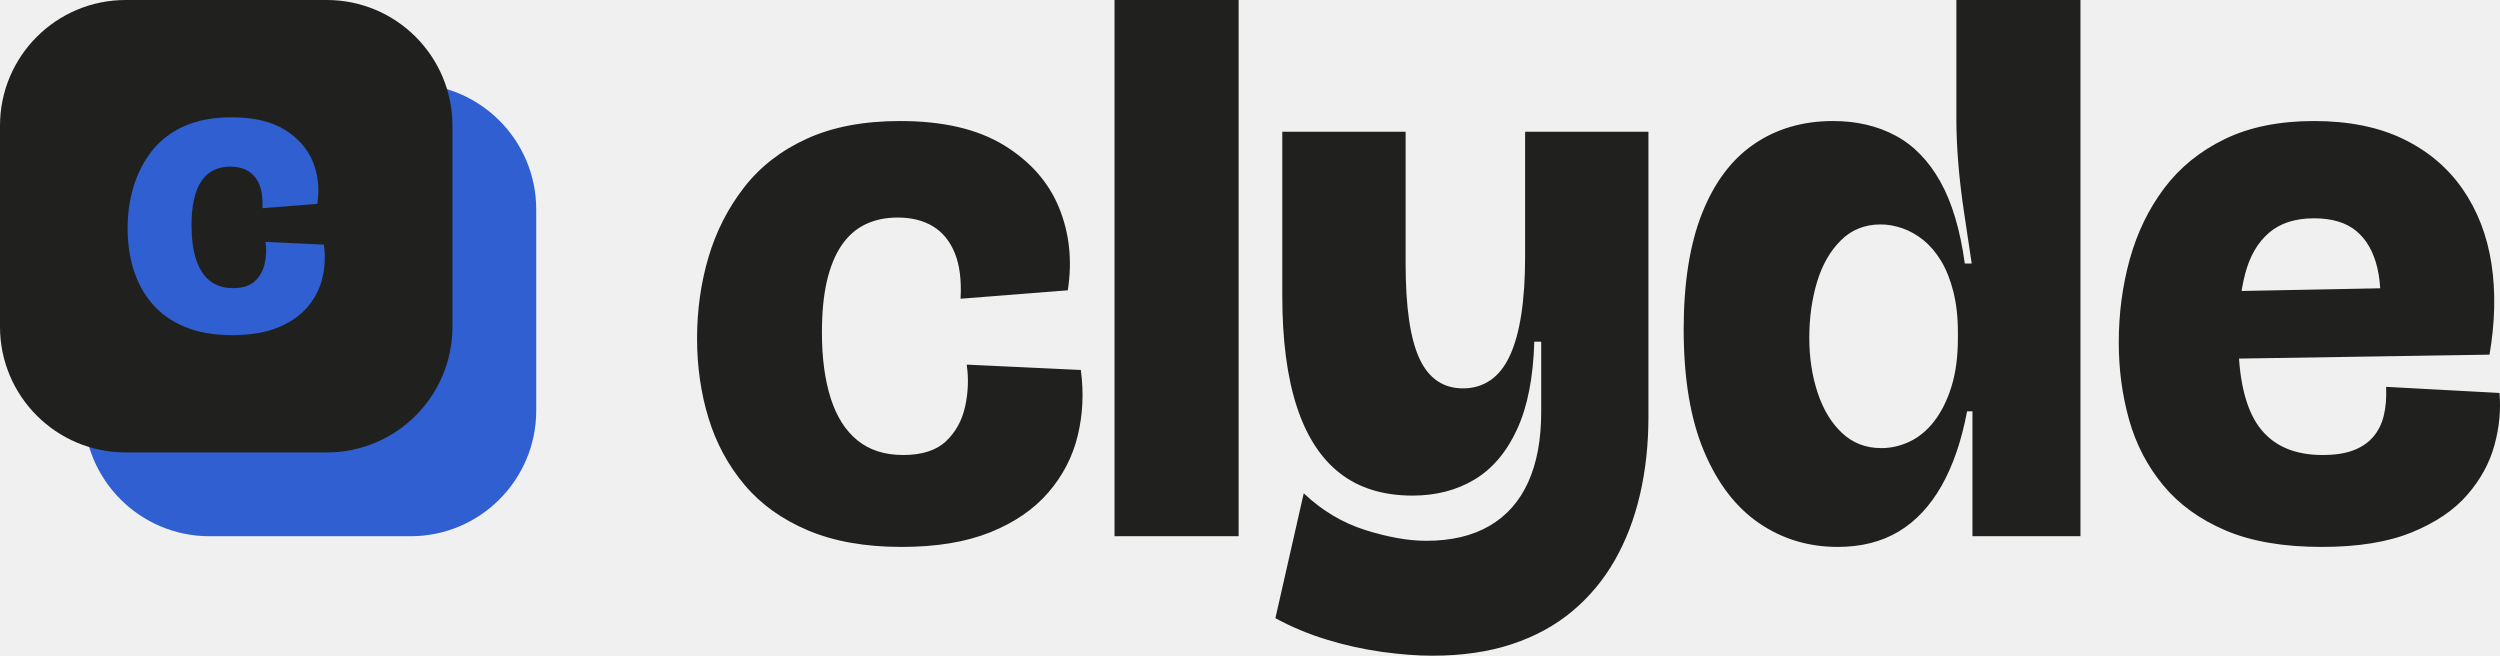
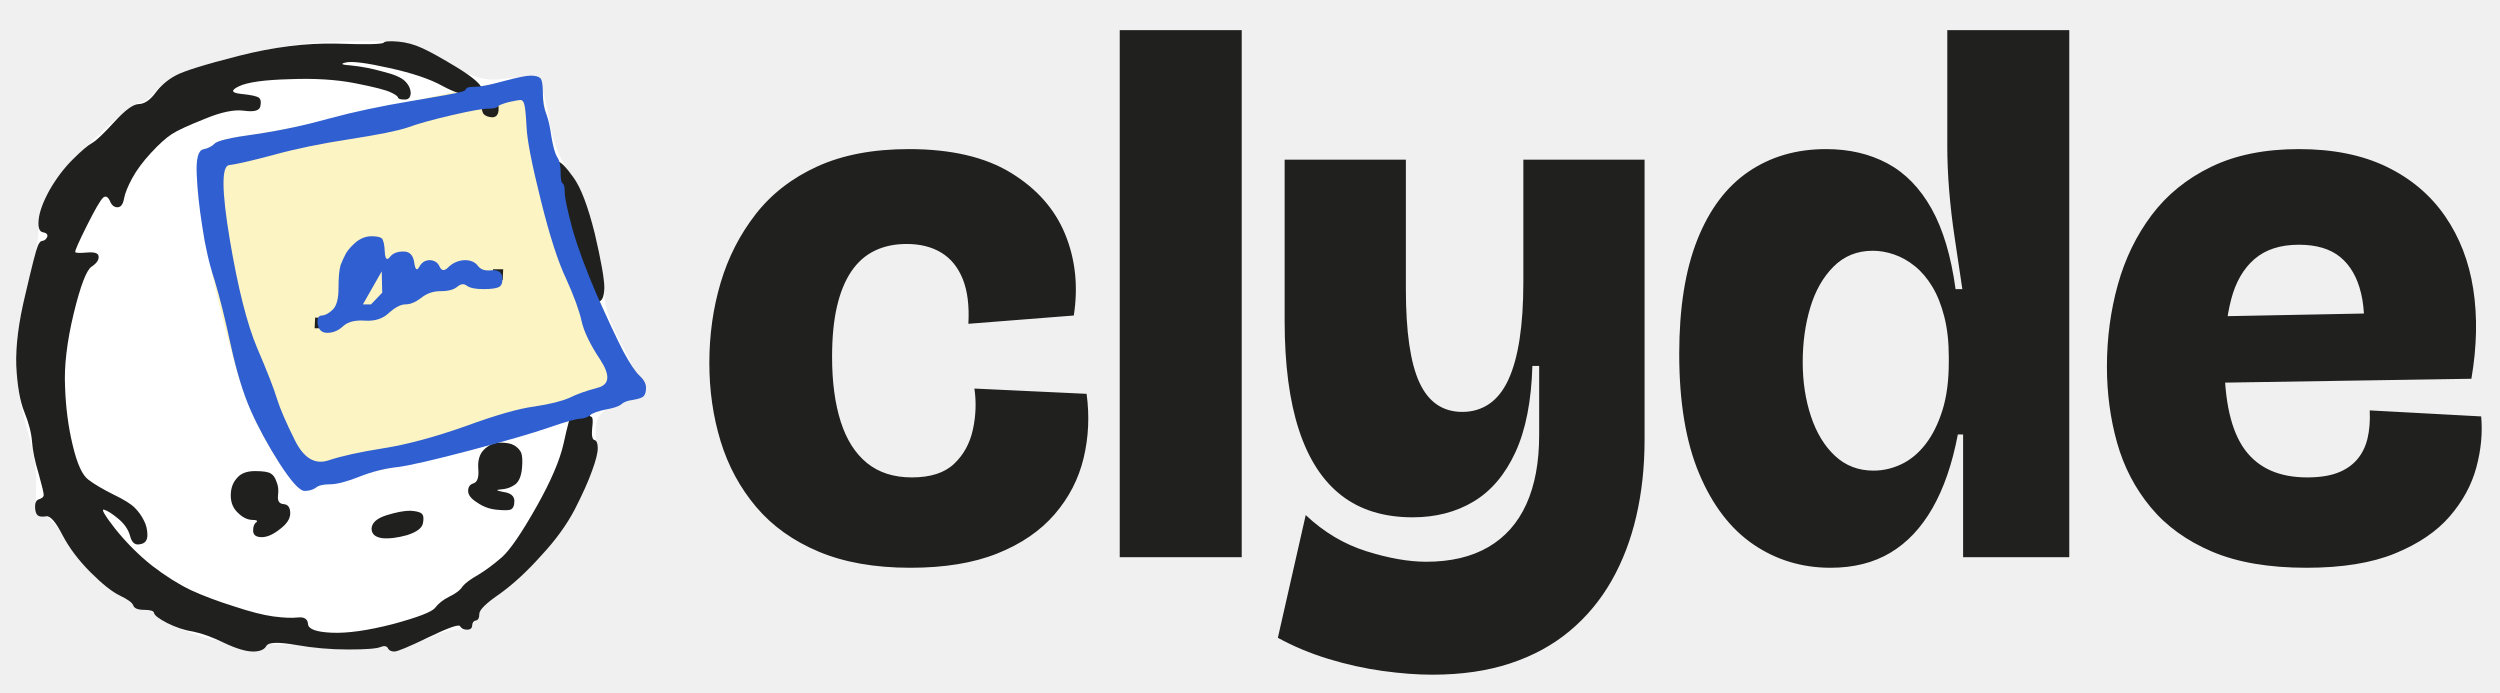
- <svg xmlns="http://www.w3.org/2000/svg" viewBox="0 -70.0 326.37 85.6">
-   <g transform="translate(0 -70.0) scale(1.0938)">
-     <path d="M25 10H49A15 15 0 0 1 64 25V49A15 15 0 0 1 49 64H25A15 15 0 0 1 10 49V25A15 15 0 0 1 25 10Z" fill="#2f5fd0" />
-     <path d="M15 0H39A15 15 0 0 1 54 15V39A15 15 0 0 1 39 54H15A15 15 0 0 1 0 39V15A15 15 0 0 1 15 0ZM27.72 40Q24.4 40 22.01 38.99Q19.63 37.99 18.13 36.21Q16.64 34.44 15.93 32.14Q15.23 29.85 15.23 27.28Q15.23 24.66 15.93 22.3Q16.64 19.94 18.11 18.04Q19.58 16.15 21.94 15.08Q24.31 14 27.63 14Q31.55 14 33.96 15.47Q36.37 16.95 37.33 19.28Q38.29 21.62 37.87 24.33L31.32 24.85Q31.41 23.17 30.97 22.07Q30.52 20.97 29.64 20.43Q28.75 19.89 27.49 19.89Q26.36 19.89 25.5 20.31Q24.63 20.73 24.05 21.6Q23.46 22.46 23.16 23.77Q22.86 25.08 22.86 26.91Q22.86 29.24 23.39 30.93Q23.93 32.61 25.03 33.5Q26.13 34.39 27.81 34.39Q29.54 34.39 30.43 33.55Q31.32 32.71 31.6 31.42Q31.88 30.13 31.69 28.87L38.66 29.2Q38.94 31.26 38.47 33.2Q38.01 35.14 36.67 36.68Q35.34 38.22 33.12 39.11Q30.9 40 27.72 40Z" fill="#20211f" fill-rule="evenodd" />
+ <svg xmlns="http://www.w3.org/2000/svg" viewBox="0 -74 332 92">
+   <g transform="translate(0 -73) scale(0.675)">
+     <path d="M66.5 6.7Q75.8 6.5 79 6.9Q82.1 7.4 88 11Q94 14.7 98.5 14.1Q103.1 13.4 104.9 13.9Q106.8 14.4 107.9 21.4Q109 28.4 112 32.4Q115 36.4 117 44.4Q118.9 52.5 118.9 56.2Q118.9 59.9 122.1 65.9Q125.4 71.9 125.4 74.3Q125.4 76.8 121.1 78.2Q116.8 79.6 117.2 83.9Q117.6 88.1 114.8 94.6Q112 101.1 107.2 106.8Q102.4 112.4 98.4 115.3Q94.3 118.1 93.6 120.2Q92.9 122.4 90.2 122.4Q87.5 122.4 84.8 123.9Q82 125.4 63.4 125.4Q44.7 125.4 40.1 123.9Q35.5 122.4 32.9 121.1Q30.4 119.8 30.3 119.1Q30.2 118.5 28.3 118.5Q26.5 118.5 26.2 117.6Q25.9 116.8 21.6 113.9Q17.3 111.1 13.8 105.7Q10.3 100.4 8.6 99.9Q6.9 99.4 7.1 94.7Q7.4 90.1 5.4 83.2Q3.5 76.4 3.2 70.5Q3 64.6 5.2 56.2Q7.4 47.8 7.6 43.7Q7.8 39.5 9.7 36Q11.7 32.5 18.6 25.8Q25.6 19.1 27.2 18.8Q28.9 18.6 30.5 16.6Q32.1 14.7 34.5 13.4Q36.8 12.1 47 9.5Q57.2 6.9 66.5 6.7Z" fill="#ffffff" fill-rule="evenodd" />
+     <path d="M80.4 18.6Q103.1 13.4 104.9 13.9Q106.8 14.4 106.8 16.8Q106.8 19.3 110.5 34.2Q114.2 49.1 117.4 56.5Q120.7 63.9 122.6 67.6Q124.6 71.3 125.8 72.4Q127.1 73.6 127.1 74.8Q127.1 76 115.1 80.2Q103.2 84.3 80.8 89.7Q58.5 95.1 55 89.7Q51.5 84.2 49.3 79.2Q47.1 74.2 43.9 61.5Q40.6 48.7 39.6 38.4Q38.5 28.2 40 27.9Q41.4 27.6 42.2 26.8Q43 25.9 50.4 24.9Q57.8 23.8 80.4 18.6Z" fill="#fdf4c4" fill-rule="evenodd" />
+     <path d="M75.5 6.9Q75.8 6.5 78.3 6.7Q80.7 6.9 83.1 8Q85.5 9.1 90.1 11.9Q94.6 14.7 94.8 16Q95.1 17.3 92.8 17.3Q90.5 17.3 87 15.4Q83.4 13.4 76.6 11.9Q69.9 10.4 68.1 10.8Q66.2 11.2 69.1 11.4Q72.1 11.7 75.3 12.6Q78.6 13.4 79.7 14.5Q80.8 15.6 80.8 16.9Q80.7 18.2 79.5 18.1Q78.4 18.1 78.3 17.7Q78.2 17.3 76.9 16.7Q75.5 16 69.9 14.9Q64.3 13.8 56.9 14.1Q49.5 14.3 47 15.5Q44.5 16.7 47.5 17Q50.5 17.3 51 17.8Q51.5 18.3 51.2 19.5Q50.9 20.7 48 20.3Q45.1 19.9 40.3 21.9Q35.5 23.8 33.8 24.9Q32.1 26 29.7 28.6Q27.3 31.2 26 33.6Q24.7 36 24.4 37.6Q24.1 39.3 23.1 39.3Q22.1 39.3 21.6 38Q21 36.8 20.3 37.4Q19.5 38.1 17.1 42.9Q14.7 47.7 14.8 48.1Q14.9 48.4 17.1 48.2Q19.4 48 19.4 49Q19.5 50 18 51Q16.5 52 14.5 60.2Q12.5 68.5 12.8 74.6Q13 80.7 14.3 86.1Q15.6 91.6 17.4 92.9Q19.1 94.2 22.3 95.8Q25.4 97.3 26.5 98.4Q27.6 99.5 28.3 100.9Q29 102.2 29 103.8Q29 105.4 27.5 105.6Q26.1 105.9 25.6 104Q25.1 102.1 23.3 100.6Q21.5 99.1 20.5 98.8Q19.5 98.5 22.7 102.6Q26 106.7 29.9 109.8Q33.8 112.8 37.5 114.6Q41.2 116.3 46 117.8Q50.8 119.4 53.8 119.8Q56.8 120.2 58.6 120Q60.5 119.8 60.6 121.3Q60.7 122.8 65.3 123Q69.9 123.2 77.3 121.3Q84.7 119.3 85.6 118.1Q86.6 116.8 88.4 115.9Q90.3 115 91 113.9Q91.8 112.9 94.1 111.6Q96.4 110.2 98.8 108.1Q101.2 105.9 105.5 98.3Q109.8 90.7 110.9 85.7Q112 80.6 112.5 79.9Q112.9 79.2 114.4 79Q115.9 78.8 115.9 79.6Q115.9 80.4 116.3 80.5Q116.8 80.6 116.5 82.8Q116.3 85 117 85.1Q117.6 85.3 117.6 86.7Q117.6 88.1 116.5 91.1Q115.4 94.2 113.1 98.7Q110.7 103.3 106.5 107.8Q102.4 112.4 98.4 115.3Q94.3 118.1 94.3 119.3Q94.3 120.5 93.6 120.6Q93 120.7 92.9 121.5Q92.9 122.4 91.9 122.4Q90.9 122.4 90.5 121.7Q90.1 121.1 84.3 123.9Q78.5 126.7 77.6 126.7Q76.6 126.7 76.3 126Q75.9 125.4 74.9 125.8Q73.8 126.3 68.5 126.3Q63.3 126.3 58.2 125.4Q53 124.5 52.4 125.6Q51.8 126.7 49.8 126.7Q47.7 126.7 44.1 125Q40.6 123.3 38.1 122.8Q35.5 122.4 32.9 121.1Q30.4 119.8 30.3 119.1Q30.2 118.5 28.3 118.5Q26.5 118.5 26.2 117.6Q25.9 116.8 23.6 115.7Q21.3 114.6 17.8 111.1Q14.3 107.6 12.3 103.8Q10.3 99.9 9.1 100.1Q7.9 100.3 7.4 99.9Q6.9 99.4 6.9 98.2Q6.9 96.9 7.8 96.7Q8.6 96.4 8.6 95.9Q8.6 95.3 7.6 91.7Q6.5 88.1 6.3 85.4Q6.1 82.8 4.8 79.6Q3.5 76.4 3.2 70.5Q3 64.6 5 56.4Q6.9 48.2 7.4 47Q7.8 45.9 8.4 45.9Q9 45.8 9.3 45.1Q9.5 44.4 8.4 44.2Q7.4 44 7.6 41.8Q7.8 39.5 9.7 36Q11.7 32.5 14.3 29.9Q16.9 27.3 18.2 26.6Q19.4 25.9 22.5 22.5Q25.6 19.1 27.2 19Q28.9 19 30.5 16.9Q32.1 14.7 34.5 13.4Q36.8 12.1 47 9.5Q57.2 6.9 66.2 7.1Q75.1 7.4 75.5 6.9ZM94.8 19.2Q94.9 18.2 96.5 18.2Q98.1 18.2 98.1 19.9Q98.1 21.6 96.8 21.6Q95.6 21.5 95.1 20.9Q94.7 20.2 94.8 19.2ZM108.4 31.5Q108.7 30.3 109.7 30.3Q110.6 30.3 112.8 33.4Q115 36.4 117 44.4Q118.9 52.5 118.9 55.2Q118.8 57.9 117.6 57.9Q116.4 57.9 115.9 57.2Q115.5 56.6 114.4 50.9Q113.3 45.1 111.4 41.5Q109.4 37.9 109.4 36.1Q109.4 34.3 108.8 33.5Q108.1 32.7 108.4 31.5ZM97 51.5L99 51.5L98.9 53.6L96.9 53.5ZM62 61L64 61.1L63.9 63.1L61.9 63.1ZM95.2 87Q96.6 85.6 98.4 85.6Q100.2 85.6 101.1 86.1Q102 86.6 102.5 87.5Q102.9 88.4 102.7 90.6Q102.5 92.9 101.4 93.8Q100.2 94.7 98.6 94.8Q96.9 94.9 99 95.3Q101.2 95.6 101.2 97.1Q101.2 98.5 100.4 98.8Q99.7 99 97.7 98.8Q95.6 98.6 93.9 97.4Q92.1 96.3 92.1 95.1Q92.1 93.9 93.2 93.6Q94.3 93.2 94.1 90.8Q93.9 88.3 95.2 87ZM46.6 92.6Q47.7 91.2 50.2 91.2Q52.6 91.2 53.3 91.7Q54 92.1 54.4 93.3Q54.9 94.4 54.7 96Q54.5 97.6 55.8 97.7Q57.1 97.8 57.1 99.5Q57.1 101.1 55.1 102.6Q53.1 104.2 51.5 104.2Q49.8 104.2 49.8 102.9Q49.8 101.7 50.4 101.3Q51 100.8 49.5 100.8Q48.1 100.7 46.8 99.4Q45.4 98.1 45.4 96Q45.4 93.9 46.6 92.6ZM76 99.9Q78.9 99 80.7 99Q82.5 99.1 83 99.6Q83.5 100.1 83.2 101.5Q82.9 102.9 80.1 103.8Q77.2 104.6 75.2 104.4Q73.1 104.1 73.1 102.5Q73.2 100.8 76 99.9Z" fill="#20211f" fill-rule="evenodd" />
+     <path d="M99 14.5Q103.1 13.4 104.4 13.4Q105.8 13.4 106.3 13.9Q106.8 14.4 106.8 16.8Q106.8 19.3 107.5 21Q108.1 22.6 108.5 25.5Q109 28.4 109.6 29.4Q110.3 30.4 110.3 32.4Q110.3 34.4 110.7 34.6Q111.1 34.8 111.1 36.3Q111.1 37.9 112.6 43.5Q114.2 49.1 117.4 56.5Q120.7 63.9 122.6 67.6Q124.6 71.3 125.8 72.4Q127.1 73.6 127.1 74.8Q127.1 76 126.6 76.5Q126.2 76.9 124.5 77.2Q122.9 77.4 122.2 78.1Q121.4 78.7 119.1 79.1Q116.8 79.6 116.1 80.2Q115.4 80.8 114.2 80.9Q113 80.9 108.1 82.6Q103.2 84.3 92.6 87.1Q82 89.9 78.3 90.4Q74.5 90.8 70.7 92.3Q66.9 93.8 64.9 93.8Q62.9 93.8 62.1 94.5Q61.2 95.1 59.9 95.1Q58.5 95.1 55 89.7Q51.5 84.2 49.3 79.2Q47.1 74.2 45.4 66.4Q43.7 58.5 42.2 53.6Q40.6 48.7 39.8 43.1Q38.9 37.5 38.7 32.8Q38.5 28.2 40 27.9Q41.4 27.6 42.2 26.8Q43 25.9 50.4 24.9Q57.8 23.8 64.9 21.8Q71.9 19.9 80.9 18.4Q89.8 16.9 90.7 16.6Q91.6 16.4 91.7 16Q91.8 15.6 93.4 15.6Q95 15.6 99 14.5ZM102.4 18.2Q101.9 18.2 100.1 18.6Q98.2 19.1 97.9 19.5Q97.6 19.9 96 19.9Q94.4 19.9 88.8 21.2Q83.2 22.5 80.2 23.6Q77.2 24.6 68.8 25.9Q60.3 27.2 53.8 29Q47.4 30.7 45.1 31Q42.8 31.2 45.2 45.6Q47.6 59.9 50.6 67Q53.6 74 54.5 77Q55.4 79.9 58 85.1Q60.6 90.4 64.6 89.1Q68.5 87.8 75.5 86.7Q82.4 85.6 91.5 82.4Q100.5 79.1 105.1 78.5Q109.7 77.8 112 76.8Q114.2 75.7 117.6 74.8Q121.1 73.9 118.1 69.3Q115.1 64.8 114.4 61.6Q113.7 58.5 111.4 53.4Q109 48.4 106.4 37.9Q103.8 27.5 103.6 23.6Q103.4 19.6 103.1 18.9Q102.9 18.2 102.4 18.2ZM70.1 46.1Q71.5 45 73.1 45Q74.6 45 75.1 45.4Q75.6 45.9 75.7 48Q75.8 50.2 76.7 49.1Q77.5 48 79.4 48Q81.2 48 81.5 50.2Q81.8 52.3 82.5 51Q83.2 49.7 84.6 49.7Q86 49.8 86.5 51Q87.1 52.3 88.3 51Q89.6 49.8 91.4 49.7Q93.2 49.7 94 50.8Q94.8 51.9 96.6 51.7Q98.5 51.5 98.8 52.9Q99 54.4 98.3 54.9Q97.6 55.4 95.1 55.4Q92.7 55.4 91.8 54.7Q91 54.1 90 54.9Q89 55.8 86.7 55.8Q84.5 55.8 82.9 57.1Q81.2 58.4 79.8 58.4Q78.4 58.4 76.5 60.1Q74.7 61.8 71.8 61.6Q68.9 61.4 67.5 62.7Q66.1 64 64.4 64Q62.8 64 62.5 62.3Q62.3 60.6 63.3 60.6Q64.4 60.5 65.5 59.4Q66.6 58.3 66.6 55.2Q66.6 52.1 67 50.7Q67.5 49.4 68.1 48.3Q68.8 47.2 70.1 46.1ZM75.1 51.9L71.4 58.4L73 58.4L75.2 56.1Z" fill="#2f5fd0" fill-rule="evenodd" />
  </g>
-   <g transform="translate(88.80 0)">
+   <g transform="translate(92 0)">
    <path d="M28.9 1.4Q21.8 1.4 16.7 -0.75Q11.6 -2.9 8.4 -6.7Q5.2 -10.5 3.7 -15.4Q2.2 -20.3 2.2 -25.8Q2.2 -31.4 3.7 -36.45Q5.2 -41.5 8.35 -45.55Q11.5 -49.6 16.55 -51.9Q21.6 -54.2 28.7 -54.2Q37.1 -54.2 42.25 -51.05Q47.4 -47.9 49.45 -42.9Q51.5 -37.9 50.6 -32.1L36.6 -31Q36.8 -34.6 35.85 -36.95Q34.9 -39.3 33 -40.45Q31.1 -41.6 28.4 -41.6Q26 -41.6 24.15 -40.7Q22.3 -39.8 21.05 -37.95Q19.8 -36.1 19.15 -33.3Q18.5 -30.5 18.5 -26.6Q18.5 -21.6 19.65 -18Q20.8 -14.4 23.15 -12.5Q25.5 -10.6 29.1 -10.6Q32.8 -10.6 34.7 -12.4Q36.6 -14.2 37.2 -16.95Q37.8 -19.7 37.4 -22.4L52.3 -21.7Q52.9 -17.3 51.9 -13.15Q50.9 -9 48.05 -5.7Q45.2 -2.4 40.45 -0.5Q35.7 1.4 28.9 1.4ZM56.7 0V-70H72.9V0ZM98.2 15.6Q95.2 15.6 91.6 15.1Q88 14.6 84.4 13.5Q80.8 12.4 77.7 10.7L81.4 -5.6Q85 -2.2 89.45 -0.8Q93.9 0.6 97.4 0.6Q102.3 0.6 105.65 -1.35Q109 -3.3 110.7 -7.05Q112.4 -10.8 112.4 -16.2V-25.4H111.5Q111.3 -18.4 109.25 -13.95Q107.2 -9.5 103.7 -7.4Q100.2 -5.3 95.6 -5.3Q89.9 -5.3 86.15 -8.2Q82.4 -11.1 80.5 -16.9Q78.6 -22.7 78.6 -31.4V-52.8H94.7V-35.6Q94.7 -27.1 96.5 -23.2Q98.3 -19.3 102.2 -19.3Q104.2 -19.3 105.75 -20.35Q107.3 -21.4 108.3 -23.55Q109.3 -25.7 109.8 -28.95Q110.3 -32.2 110.3 -36.5V-52.8H126.4V-15.6Q126.4 -10.2 125.3 -5.45Q124.2 -0.7 122 3.15Q119.8 7 116.45 9.8Q113.1 12.6 108.55 14.1Q104 15.6 98.2 15.6ZM151.1 1.4Q145.4 1.4 140.85 -1.7Q136.3 -4.8 133.65 -11.1Q131 -17.4 131 -27Q131 -36.1 133.4 -42.15Q135.8 -48.2 140.2 -51.2Q144.6 -54.2 150.5 -54.2Q155.1 -54.2 158.65 -52.3Q162.2 -50.4 164.5 -46.3Q166.8 -42.2 167.7 -35.6H168.6Q168.1 -39 167.6 -42.3Q167.1 -45.6 166.85 -48.7Q166.6 -51.8 166.6 -54.5V-70H182.8V-18.6V0H168.7V-16.3H168Q166.9 -10.5 164.65 -6.55Q162.4 -2.6 159.05 -0.6Q155.7 1.4 151.1 1.4ZM156.8 -11.5Q158.7 -11.5 160.5 -12.35Q162.3 -13.2 163.7 -15Q165.1 -16.8 165.95 -19.5Q166.8 -22.2 166.8 -25.9V-26.6Q166.8 -29.6 166.2 -31.95Q165.6 -34.3 164.6 -35.95Q163.6 -37.6 162.3 -38.65Q161 -39.7 159.55 -40.2Q158.1 -40.7 156.7 -40.7Q153.6 -40.7 151.5 -38.6Q149.4 -36.5 148.4 -33.15Q147.4 -29.8 147.4 -25.9Q147.4 -22 148.5 -18.7Q149.6 -15.4 151.7 -13.45Q153.8 -11.5 156.8 -11.5ZM214.3 1.4Q206.8 1.4 201.75 -0.75Q196.7 -2.9 193.6 -6.65Q190.5 -10.4 189.15 -15.2Q187.8 -20 187.8 -25.3Q187.8 -31 189.25 -36.2Q190.7 -41.4 193.75 -45.45Q196.8 -49.5 201.65 -51.85Q206.5 -54.2 213.3 -54.2Q220.1 -54.2 224.95 -51.85Q229.8 -49.5 232.7 -45.3Q235.6 -41.1 236.45 -35.6Q237.3 -30.1 236.2 -23.7L197.9 -23.1V-31.9L223.8 -32.4L221.7 -27.3Q222.3 -31.9 221.55 -35.05Q220.8 -38.2 218.8 -39.85Q216.8 -41.5 213.3 -41.5Q209.6 -41.5 207.4 -39.6Q205.2 -37.7 204.3 -34.25Q203.4 -30.8 203.4 -26.1Q203.4 -18 206.1 -14.3Q208.8 -10.6 214.4 -10.6Q216.8 -10.6 218.4 -11.2Q220 -11.8 221 -12.95Q222 -14.1 222.4 -15.75Q222.8 -17.4 222.7 -19.5L237.5 -18.7Q237.8 -15.4 236.85 -11.9Q235.9 -8.4 233.3 -5.4Q230.7 -2.4 226.05 -0.5Q221.4 1.4 214.3 1.4Z" fill="#20211f" />
  </g>
</svg>
